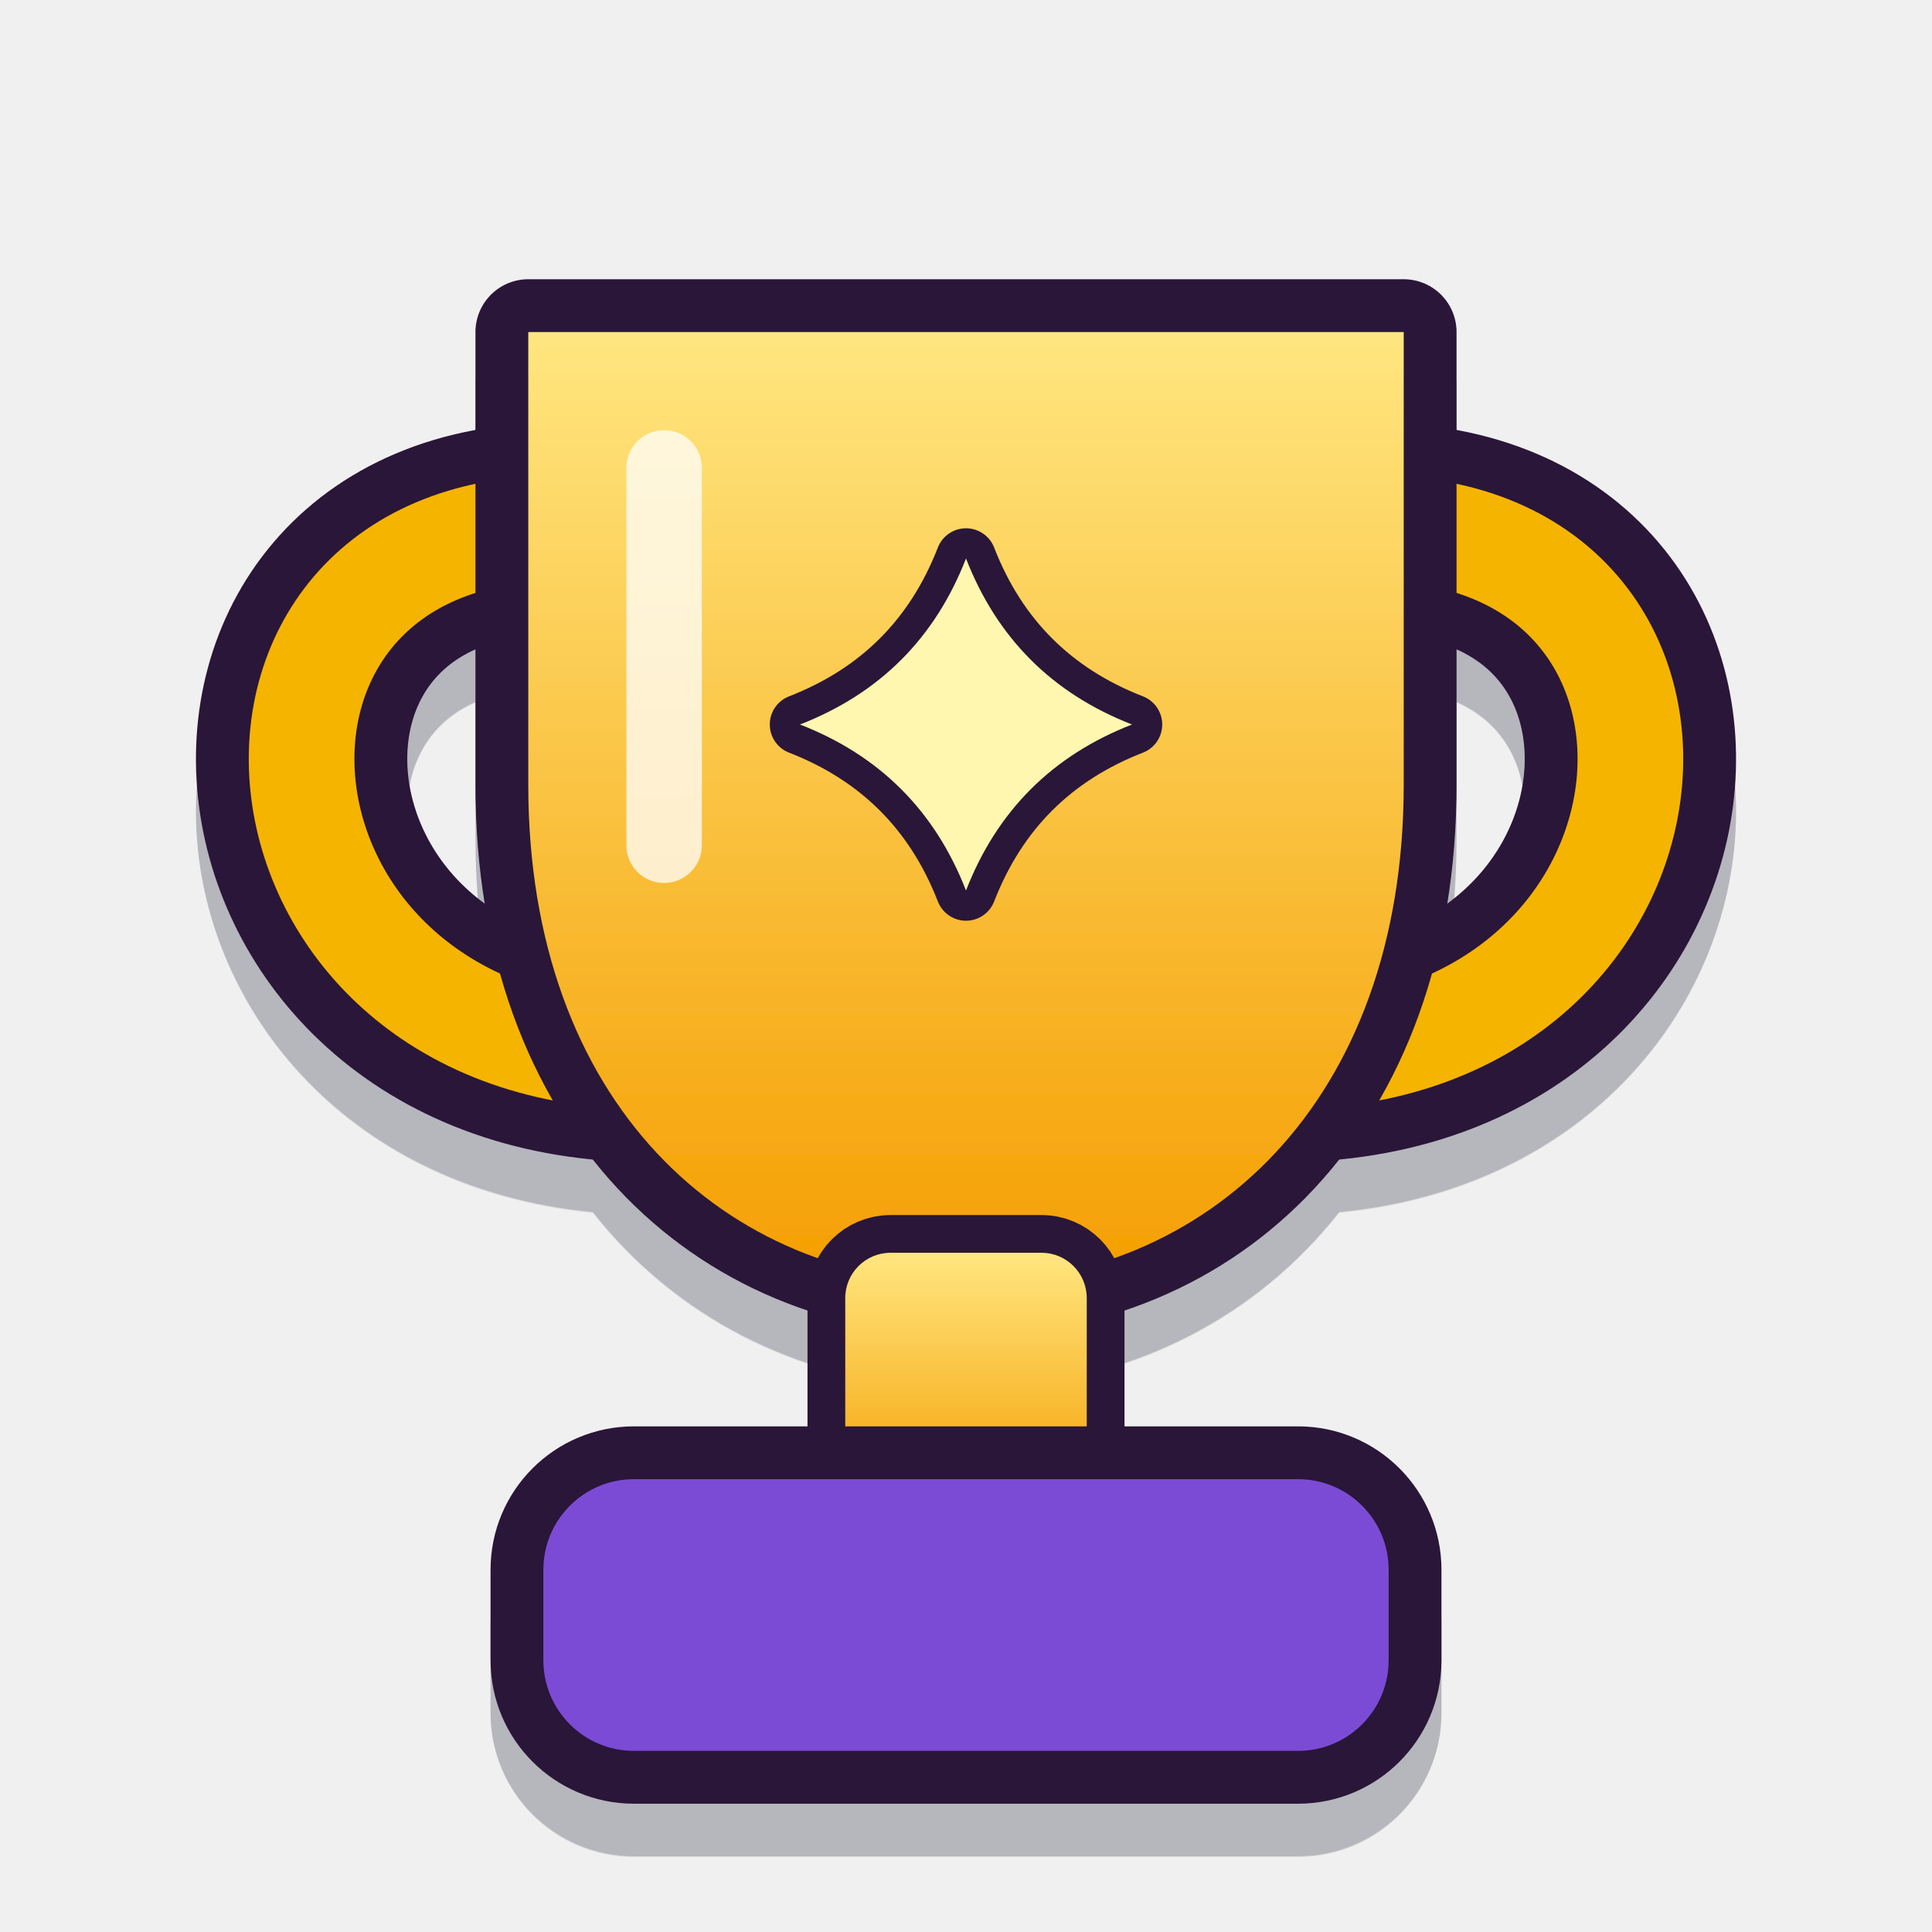
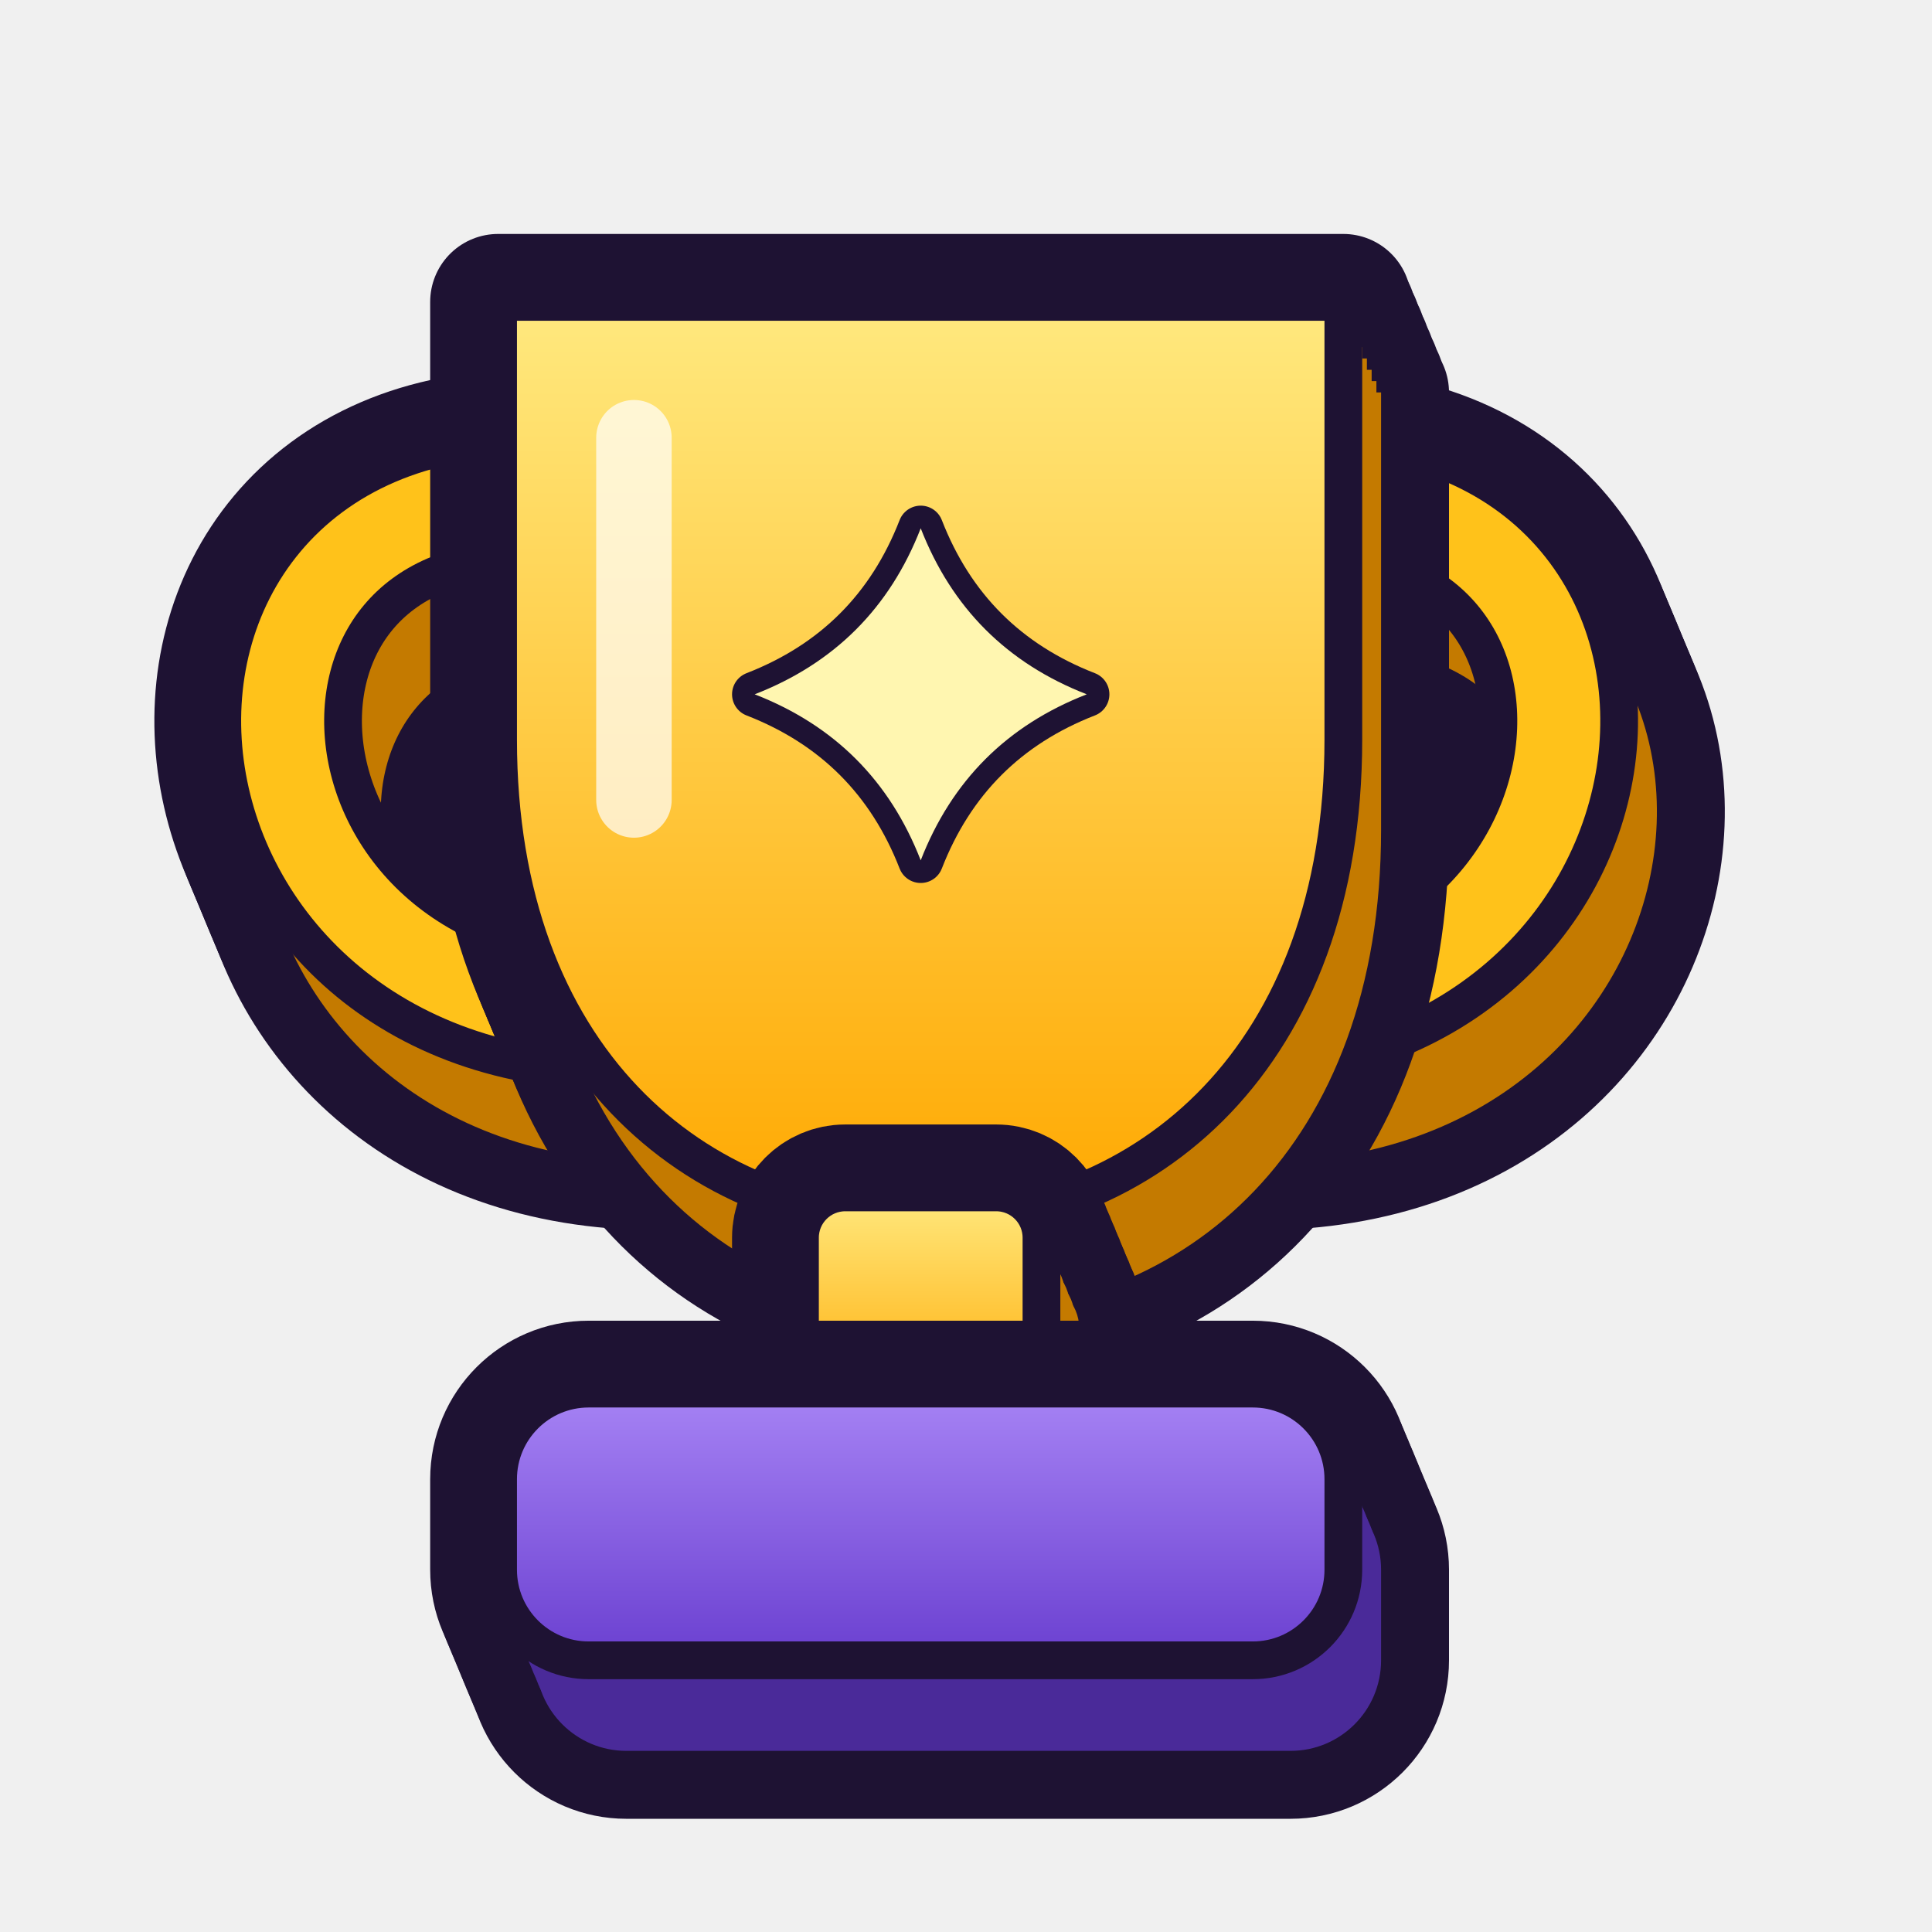
<svg xmlns="http://www.w3.org/2000/svg" viewBox="0 0 256 256" width="256" height="256">
  <defs>
-     <filter id="sh" x="-20%" y="-20%" width="140%" height="140%">
-       <feDropShadow dx="0" dy="7" stdDeviation="0" flood-color="#2A1638" flood-opacity="0.28" />
-     </filter>
+     <linearGradient id="trp" x1="0" y1="0" x2="0" y2="1">
+       <stop offset="0" stop-color="#FFE97F" />
+       <stop offset="1" stop-color="#FFA800" />
+     </linearGradient>
+     <linearGradient id="trb" x1="0" y1="0" x2="0" y2="1">
+       <stop offset="0" stop-color="#A784F5" />
+       <stop offset="1" stop-color="#6A3FD0" />
+     </linearGradient>
  </defs>
-   <g filter="url(#sh)">
-     <defs>
-       <linearGradient id="trp" x1="0" y1="0" x2="0" y2="1">
-         <stop offset="0" stop-color="#FFE680" />
-         <stop offset="1" stop-color="#F59E00" />
-       </linearGradient>
-     </defs>
-     <path d="M74 70 C24 70 30 140 86 140" fill="none" stroke="#2A1638" stroke-width="28" stroke-linecap="round" stroke-linejoin="round" />
-     <path d="M74 70 C24 70 30 140 86 140" fill="none" stroke="#F5B400" stroke-width="14" stroke-linecap="round" stroke-linejoin="round" />
-     <path d="M182 70 C232 70 226 140 170 140" fill="none" stroke="#2A1638" stroke-width="28" stroke-linecap="round" stroke-linejoin="round" />
-     <path d="M182 70 C232 70 226 140 170 140" fill="none" stroke="#F5B400" stroke-width="14" stroke-linecap="round" stroke-linejoin="round" />
-     <path d="M70 44 H186 V104 C186 146 160 170 128 170 C96 170 70 146 70 104 Z" fill="url(#trp)" stroke="#2A1638" stroke-width="14" stroke-linejoin="round" paint-order="stroke" />
-     <rect x="112" y="166" width="32" height="34" rx="6" fill="url(#trp)" stroke="#2A1638" stroke-width="10" stroke-linejoin="round" paint-order="stroke" />
-     <rect x="72" y="196" width="112" height="36" rx="12" fill="#7B4BD6" stroke="#2A1638" stroke-width="14" stroke-linejoin="round" paint-order="stroke" />
-     <path d="M128 74 Q134.16 89.84 150 96 Q134.16 102.16 128 118 Q121.84 102.16 106 96 Q121.84 89.84 128 74Z" fill="#FFF6B0" stroke="#2A1638" stroke-width="8" stroke-linejoin="round" paint-order="stroke" />
-     <path d="M88 62 L88 112" fill="none" stroke="#FFFFFF" stroke-width="10" stroke-linecap="round" opacity="0.75" />
-   </g>
+   <path d="M70 66 C22 66 28 134 82 134" fill="none" stroke="#1E1233" stroke-width="34" stroke-linecap="round" stroke-linejoin="round" />
+   <g transform="translate(0.62 1.50)">
+     <path d="M70 66 C22 66 28 134 82 134" fill="none" stroke="#1E1233" stroke-width="34" stroke-linecap="round" stroke-linejoin="round" />
+   </g>
+   <g transform="translate(1.25 3.00)">
+     <path d="M70 66 C22 66 28 134 82 134" fill="none" stroke="#1E1233" stroke-width="34" stroke-linecap="round" stroke-linejoin="round" />
+   </g>
+   <g transform="translate(1.88 4.50)">
+     <path d="M70 66 C22 66 28 134 82 134" fill="none" stroke="#1E1233" stroke-width="34" stroke-linecap="round" stroke-linejoin="round" />
+   </g>
+   <g transform="translate(2.50 6.00)">
+     <path d="M70 66 C22 66 28 134 82 134" fill="none" stroke="#1E1233" stroke-width="34" stroke-linecap="round" stroke-linejoin="round" />
+   </g>
+   <g transform="translate(3.12 7.50)">
+     <path d="M70 66 C22 66 28 134 82 134" fill="none" stroke="#1E1233" stroke-width="34" stroke-linecap="round" stroke-linejoin="round" />
+   </g>
+   <g transform="translate(3.75 9.00)">
+     <path d="M70 66 C22 66 28 134 82 134" fill="none" stroke="#1E1233" stroke-width="34" stroke-linecap="round" stroke-linejoin="round" />
+   </g>
+   <g transform="translate(4.38 10.50)">
+     <path d="M70 66 C22 66 28 134 82 134" fill="none" stroke="#1E1233" stroke-width="34" stroke-linecap="round" stroke-linejoin="round" />
+   </g>
+   <g transform="translate(5.00 12.00)">
+     <path d="M70 66 C22 66 28 134 82 134" fill="none" stroke="#1E1233" stroke-width="34" stroke-linecap="round" stroke-linejoin="round" />
+   </g>
+   <g transform="translate(0.62 1.50)">
+     <path d="M70 66 C22 66 28 134 82 134" fill="none" stroke="#C47A00" stroke-width="16" stroke-linecap="round" stroke-linejoin="round" />
+   </g>
+   <g transform="translate(1.25 3.00)">
+     <path d="M70 66 C22 66 28 134 82 134" fill="none" stroke="#C47A00" stroke-width="16" stroke-linecap="round" stroke-linejoin="round" />
+   </g>
+   <g transform="translate(1.88 4.50)">
+     <path d="M70 66 C22 66 28 134 82 134" fill="none" stroke="#C47A00" stroke-width="16" stroke-linecap="round" stroke-linejoin="round" />
+   </g>
+   <g transform="translate(2.50 6.00)">
+     <path d="M70 66 C22 66 28 134 82 134" fill="none" stroke="#C47A00" stroke-width="16" stroke-linecap="round" stroke-linejoin="round" />
+   </g>
+   <g transform="translate(3.12 7.50)">
+     <path d="M70 66 C22 66 28 134 82 134" fill="none" stroke="#C47A00" stroke-width="16" stroke-linecap="round" stroke-linejoin="round" />
+   </g>
+   <g transform="translate(3.75 9.00)">
+     <path d="M70 66 C22 66 28 134 82 134" fill="none" stroke="#C47A00" stroke-width="16" stroke-linecap="round" stroke-linejoin="round" />
+   </g>
+   <g transform="translate(4.38 10.50)">
+     <path d="M70 66 C22 66 28 134 82 134" fill="none" stroke="#C47A00" stroke-width="16" stroke-linecap="round" stroke-linejoin="round" />
+   </g>
+   <g transform="translate(5.00 12.00)">
+     <path d="M70 66 C22 66 28 134 82 134" fill="none" stroke="#C47A00" stroke-width="16" stroke-linecap="round" stroke-linejoin="round" />
+   </g>
+   <path d="M70 66 C22 66 28 134 82 134" fill="none" stroke="#1E1233" stroke-width="21" stroke-linecap="round" stroke-linejoin="round" />
+   <path d="M70 66 C22 66 28 134 82 134" fill="none" stroke="#FFC21A" stroke-width="11" stroke-linecap="round" stroke-linejoin="round" />
+   <path d="M174 66 C222 66 216 134 162 134" fill="none" stroke="#1E1233" stroke-width="34" stroke-linecap="round" stroke-linejoin="round" />
+   <g transform="translate(0.62 1.50)">
+     <path d="M174 66 C222 66 216 134 162 134" fill="none" stroke="#1E1233" stroke-width="34" stroke-linecap="round" stroke-linejoin="round" />
+   </g>
+   <g transform="translate(1.25 3.00)">
+     <path d="M174 66 C222 66 216 134 162 134" fill="none" stroke="#1E1233" stroke-width="34" stroke-linecap="round" stroke-linejoin="round" />
+   </g>
+   <g transform="translate(1.88 4.50)">
+     <path d="M174 66 C222 66 216 134 162 134" fill="none" stroke="#1E1233" stroke-width="34" stroke-linecap="round" stroke-linejoin="round" />
+   </g>
+   <g transform="translate(2.50 6.00)">
+     <path d="M174 66 C222 66 216 134 162 134" fill="none" stroke="#1E1233" stroke-width="34" stroke-linecap="round" stroke-linejoin="round" />
+   </g>
+   <g transform="translate(3.12 7.50)">
+     <path d="M174 66 C222 66 216 134 162 134" fill="none" stroke="#1E1233" stroke-width="34" stroke-linecap="round" stroke-linejoin="round" />
+   </g>
+   <g transform="translate(3.75 9.00)">
+     <path d="M174 66 C222 66 216 134 162 134" fill="none" stroke="#1E1233" stroke-width="34" stroke-linecap="round" stroke-linejoin="round" />
+   </g>
+   <g transform="translate(4.38 10.50)">
+     <path d="M174 66 C222 66 216 134 162 134" fill="none" stroke="#1E1233" stroke-width="34" stroke-linecap="round" stroke-linejoin="round" />
+   </g>
+   <g transform="translate(5.00 12.00)">
+     <path d="M174 66 C222 66 216 134 162 134" fill="none" stroke="#1E1233" stroke-width="34" stroke-linecap="round" stroke-linejoin="round" />
+   </g>
+   <g transform="translate(0.62 1.50)">
+     <path d="M174 66 C222 66 216 134 162 134" fill="none" stroke="#C47A00" stroke-width="16" stroke-linecap="round" stroke-linejoin="round" />
+   </g>
+   <g transform="translate(1.25 3.00)">
+     <path d="M174 66 C222 66 216 134 162 134" fill="none" stroke="#C47A00" stroke-width="16" stroke-linecap="round" stroke-linejoin="round" />
+   </g>
+   <g transform="translate(1.88 4.50)">
+     <path d="M174 66 C222 66 216 134 162 134" fill="none" stroke="#C47A00" stroke-width="16" stroke-linecap="round" stroke-linejoin="round" />
+   </g>
+   <g transform="translate(2.50 6.00)">
+     <path d="M174 66 C222 66 216 134 162 134" fill="none" stroke="#C47A00" stroke-width="16" stroke-linecap="round" stroke-linejoin="round" />
+   </g>
+   <g transform="translate(3.12 7.50)">
+     <path d="M174 66 C222 66 216 134 162 134" fill="none" stroke="#C47A00" stroke-width="16" stroke-linecap="round" stroke-linejoin="round" />
+   </g>
+   <g transform="translate(3.75 9.00)">
+     <path d="M174 66 C222 66 216 134 162 134" fill="none" stroke="#C47A00" stroke-width="16" stroke-linecap="round" stroke-linejoin="round" />
+   </g>
+   <g transform="translate(4.38 10.50)">
+     <path d="M174 66 C222 66 216 134 162 134" fill="none" stroke="#C47A00" stroke-width="16" stroke-linecap="round" stroke-linejoin="round" />
+   </g>
+   <g transform="translate(5.00 12.00)">
+     <path d="M174 66 C222 66 216 134 162 134" fill="none" stroke="#C47A00" stroke-width="16" stroke-linecap="round" stroke-linejoin="round" />
+   </g>
+   <path d="M174 66 C222 66 216 134 162 134" fill="none" stroke="#1E1233" stroke-width="21" stroke-linecap="round" stroke-linejoin="round" />
+   <path d="M174 66 C222 66 216 134 162 134" fill="none" stroke="#FFC21A" stroke-width="11" stroke-linecap="round" stroke-linejoin="round" />
+   <path d="M66 40 H178 V98 C178 140 152 162 122 162 C92 162 66 140 66 98 Z" fill="#1E1233" stroke="#1E1233" stroke-width="18" stroke-linejoin="round" />
+   <g transform="translate(0.62 1.50)">
+     <path d="M66 40 H178 V98 C178 140 152 162 122 162 C92 162 66 140 66 98 Z" fill="#1E1233" stroke="#1E1233" stroke-width="18" stroke-linejoin="round" />
+   </g>
+   <g transform="translate(1.25 3.00)">
+     <path d="M66 40 H178 V98 C178 140 152 162 122 162 C92 162 66 140 66 98 Z" fill="#1E1233" stroke="#1E1233" stroke-width="18" stroke-linejoin="round" />
+   </g>
+   <g transform="translate(1.88 4.50)">
+     <path d="M66 40 H178 V98 C178 140 152 162 122 162 C92 162 66 140 66 98 Z" fill="#1E1233" stroke="#1E1233" stroke-width="18" stroke-linejoin="round" />
+   </g>
+   <g transform="translate(2.50 6.00)">
+     <path d="M66 40 H178 V98 C178 140 152 162 122 162 C92 162 66 140 66 98 Z" fill="#1E1233" stroke="#1E1233" stroke-width="18" stroke-linejoin="round" />
+   </g>
+   <g transform="translate(3.12 7.50)">
+     <path d="M66 40 H178 V98 C178 140 152 162 122 162 C92 162 66 140 66 98 Z" fill="#1E1233" stroke="#1E1233" stroke-width="18" stroke-linejoin="round" />
+   </g>
+   <g transform="translate(3.75 9.00)">
+     <path d="M66 40 H178 V98 C178 140 152 162 122 162 C92 162 66 140 66 98 Z" fill="#1E1233" stroke="#1E1233" stroke-width="18" stroke-linejoin="round" />
+   </g>
+   <g transform="translate(4.38 10.50)">
+     <path d="M66 40 H178 V98 C178 140 152 162 122 162 C92 162 66 140 66 98 Z" fill="#1E1233" stroke="#1E1233" stroke-width="18" stroke-linejoin="round" />
+   </g>
+   <g transform="translate(5.00 12.00)">
+     <path d="M66 40 H178 V98 C178 140 152 162 122 162 C92 162 66 140 66 98 Z" fill="#1E1233" stroke="#1E1233" stroke-width="18" stroke-linejoin="round" />
+   </g>
+   <g transform="translate(0.62 1.50)">
+     <path d="M66 40 H178 V98 C178 140 152 162 122 162 C92 162 66 140 66 98 Z" fill="#C47A00" />
+   </g>
+   <g transform="translate(1.25 3.00)">
+     <path d="M66 40 H178 V98 C178 140 152 162 122 162 C92 162 66 140 66 98 Z" fill="#C47A00" />
+   </g>
+   <g transform="translate(1.88 4.50)">
+     <path d="M66 40 H178 V98 C178 140 152 162 122 162 C92 162 66 140 66 98 Z" fill="#C47A00" />
+   </g>
+   <g transform="translate(2.50 6.00)">
+     <path d="M66 40 H178 V98 C178 140 152 162 122 162 C92 162 66 140 66 98 Z" fill="#C47A00" />
+   </g>
+   <g transform="translate(3.12 7.50)">
+     <path d="M66 40 H178 V98 C178 140 152 162 122 162 C92 162 66 140 66 98 Z" fill="#C47A00" />
+   </g>
+   <g transform="translate(3.75 9.00)">
+     <path d="M66 40 H178 V98 C178 140 152 162 122 162 C92 162 66 140 66 98 Z" fill="#C47A00" />
+   </g>
+   <g transform="translate(4.38 10.50)">
+     <path d="M66 40 H178 V98 C178 140 152 162 122 162 C92 162 66 140 66 98 Z" fill="#C47A00" />
+   </g>
+   <g transform="translate(5.00 12.00)">
+     <path d="M66 40 H178 V98 C178 140 152 162 122 162 C92 162 66 140 66 98 Z" fill="#C47A00" />
+   </g>
+   <path d="M66 40 H178 V98 C178 140 152 162 122 162 C92 162 66 140 66 98 Z" fill="url(#trp)" stroke="#1E1233" stroke-width="5" stroke-linejoin="round" />
+   <path d="M84 58 L84 106" fill="none" stroke="#FFFFFF" stroke-width="10" stroke-linecap="round" opacity="0.7" />
+   <rect x="106" y="158" width="32" height="30" rx="6" fill="#1E1233" stroke="#1E1233" stroke-width="18" stroke-linejoin="round" />
+   <g transform="translate(0.62 1.50)">
+     <rect x="106" y="158" width="32" height="30" rx="6" fill="#1E1233" stroke="#1E1233" stroke-width="18" stroke-linejoin="round" />
+   </g>
+   <g transform="translate(1.25 3.00)">
+     <rect x="106" y="158" width="32" height="30" rx="6" fill="#1E1233" stroke="#1E1233" stroke-width="18" stroke-linejoin="round" />
+   </g>
+   <g transform="translate(1.88 4.50)">
+     <rect x="106" y="158" width="32" height="30" rx="6" fill="#1E1233" stroke="#1E1233" stroke-width="18" stroke-linejoin="round" />
+   </g>
+   <g transform="translate(2.50 6.00)">
+     <rect x="106" y="158" width="32" height="30" rx="6" fill="#1E1233" stroke="#1E1233" stroke-width="18" stroke-linejoin="round" />
+   </g>
+   <g transform="translate(3.12 7.50)">
+     <rect x="106" y="158" width="32" height="30" rx="6" fill="#1E1233" stroke="#1E1233" stroke-width="18" stroke-linejoin="round" />
+   </g>
+   <g transform="translate(3.75 9.00)">
+     <rect x="106" y="158" width="32" height="30" rx="6" fill="#1E1233" stroke="#1E1233" stroke-width="18" stroke-linejoin="round" />
+   </g>
+   <g transform="translate(4.38 10.50)">
+     <rect x="106" y="158" width="32" height="30" rx="6" fill="#1E1233" stroke="#1E1233" stroke-width="18" stroke-linejoin="round" />
+   </g>
+   <g transform="translate(5.00 12.00)">
+     <rect x="106" y="158" width="32" height="30" rx="6" fill="#1E1233" stroke="#1E1233" stroke-width="18" stroke-linejoin="round" />
+   </g>
+   <g transform="translate(0.62 1.50)">
+     <rect x="106" y="158" width="32" height="30" rx="6" fill="#C47A00" />
+   </g>
+   <g transform="translate(1.25 3.00)">
+     <rect x="106" y="158" width="32" height="30" rx="6" fill="#C47A00" />
+   </g>
+   <g transform="translate(1.88 4.50)">
+     <rect x="106" y="158" width="32" height="30" rx="6" fill="#C47A00" />
+   </g>
+   <g transform="translate(2.50 6.00)">
+     <rect x="106" y="158" width="32" height="30" rx="6" fill="#C47A00" />
+   </g>
+   <g transform="translate(3.12 7.50)">
+     <rect x="106" y="158" width="32" height="30" rx="6" fill="#C47A00" />
+   </g>
+   <g transform="translate(3.75 9.00)">
+     <rect x="106" y="158" width="32" height="30" rx="6" fill="#C47A00" />
+   </g>
+   <g transform="translate(4.38 10.50)">
+     <rect x="106" y="158" width="32" height="30" rx="6" fill="#C47A00" />
+   </g>
+   <g transform="translate(5.00 12.00)">
+     <rect x="106" y="158" width="32" height="30" rx="6" fill="#C47A00" />
+   </g>
+   <rect x="106" y="158" width="32" height="30" rx="6" fill="url(#trp)" stroke="#1E1233" stroke-width="5" stroke-linejoin="round" />
+   <rect x="66" y="184" width="112" height="36" rx="12" fill="#1E1233" stroke="#1E1233" stroke-width="18" stroke-linejoin="round" />
+   <g transform="translate(0.62 1.50)">
+     <rect x="66" y="184" width="112" height="36" rx="12" fill="#1E1233" stroke="#1E1233" stroke-width="18" stroke-linejoin="round" />
+   </g>
+   <g transform="translate(1.25 3.00)">
+     <rect x="66" y="184" width="112" height="36" rx="12" fill="#1E1233" stroke="#1E1233" stroke-width="18" stroke-linejoin="round" />
+   </g>
+   <g transform="translate(1.88 4.50)">
+     <rect x="66" y="184" width="112" height="36" rx="12" fill="#1E1233" stroke="#1E1233" stroke-width="18" stroke-linejoin="round" />
+   </g>
+   <g transform="translate(2.50 6.00)">
+     <rect x="66" y="184" width="112" height="36" rx="12" fill="#1E1233" stroke="#1E1233" stroke-width="18" stroke-linejoin="round" />
+   </g>
+   <g transform="translate(3.12 7.50)">
+     <rect x="66" y="184" width="112" height="36" rx="12" fill="#1E1233" stroke="#1E1233" stroke-width="18" stroke-linejoin="round" />
+   </g>
+   <g transform="translate(3.75 9.00)">
+     <rect x="66" y="184" width="112" height="36" rx="12" fill="#1E1233" stroke="#1E1233" stroke-width="18" stroke-linejoin="round" />
+   </g>
+   <g transform="translate(4.38 10.50)">
+     <rect x="66" y="184" width="112" height="36" rx="12" fill="#1E1233" stroke="#1E1233" stroke-width="18" stroke-linejoin="round" />
+   </g>
+   <g transform="translate(5.00 12.00)">
+     <rect x="66" y="184" width="112" height="36" rx="12" fill="#1E1233" stroke="#1E1233" stroke-width="18" stroke-linejoin="round" />
+   </g>
+   <g transform="translate(0.62 1.50)">
+     <rect x="66" y="184" width="112" height="36" rx="12" fill="#4A2A99" />
+   </g>
+   <g transform="translate(1.25 3.00)">
+     <rect x="66" y="184" width="112" height="36" rx="12" fill="#4A2A99" />
+   </g>
+   <g transform="translate(1.88 4.50)">
+     <rect x="66" y="184" width="112" height="36" rx="12" fill="#4A2A99" />
+   </g>
+   <g transform="translate(2.50 6.00)">
+     <rect x="66" y="184" width="112" height="36" rx="12" fill="#4A2A99" />
+   </g>
+   <g transform="translate(3.12 7.50)">
+     <rect x="66" y="184" width="112" height="36" rx="12" fill="#4A2A99" />
+   </g>
+   <g transform="translate(3.75 9.00)">
+     <rect x="66" y="184" width="112" height="36" rx="12" fill="#4A2A99" />
+   </g>
+   <g transform="translate(4.38 10.50)">
+     <rect x="66" y="184" width="112" height="36" rx="12" fill="#4A2A99" />
+   </g>
+   <g transform="translate(5.00 12.00)">
+     <rect x="66" y="184" width="112" height="36" rx="12" fill="#4A2A99" />
+   </g>
+   <rect x="66" y="184" width="112" height="36" rx="12" fill="url(#trb)" stroke="#1E1233" stroke-width="5" stroke-linejoin="round" />
+   <path d="M122 70 Q128.16 85.84 144 92 Q128.16 98.16 122 114 Q115.84 98.16 100 92 Q115.84 85.84 122 70Z" fill="#FFF6B0" stroke="#1E1233" stroke-width="6" stroke-linejoin="round" paint-order="stroke" />
</svg>
